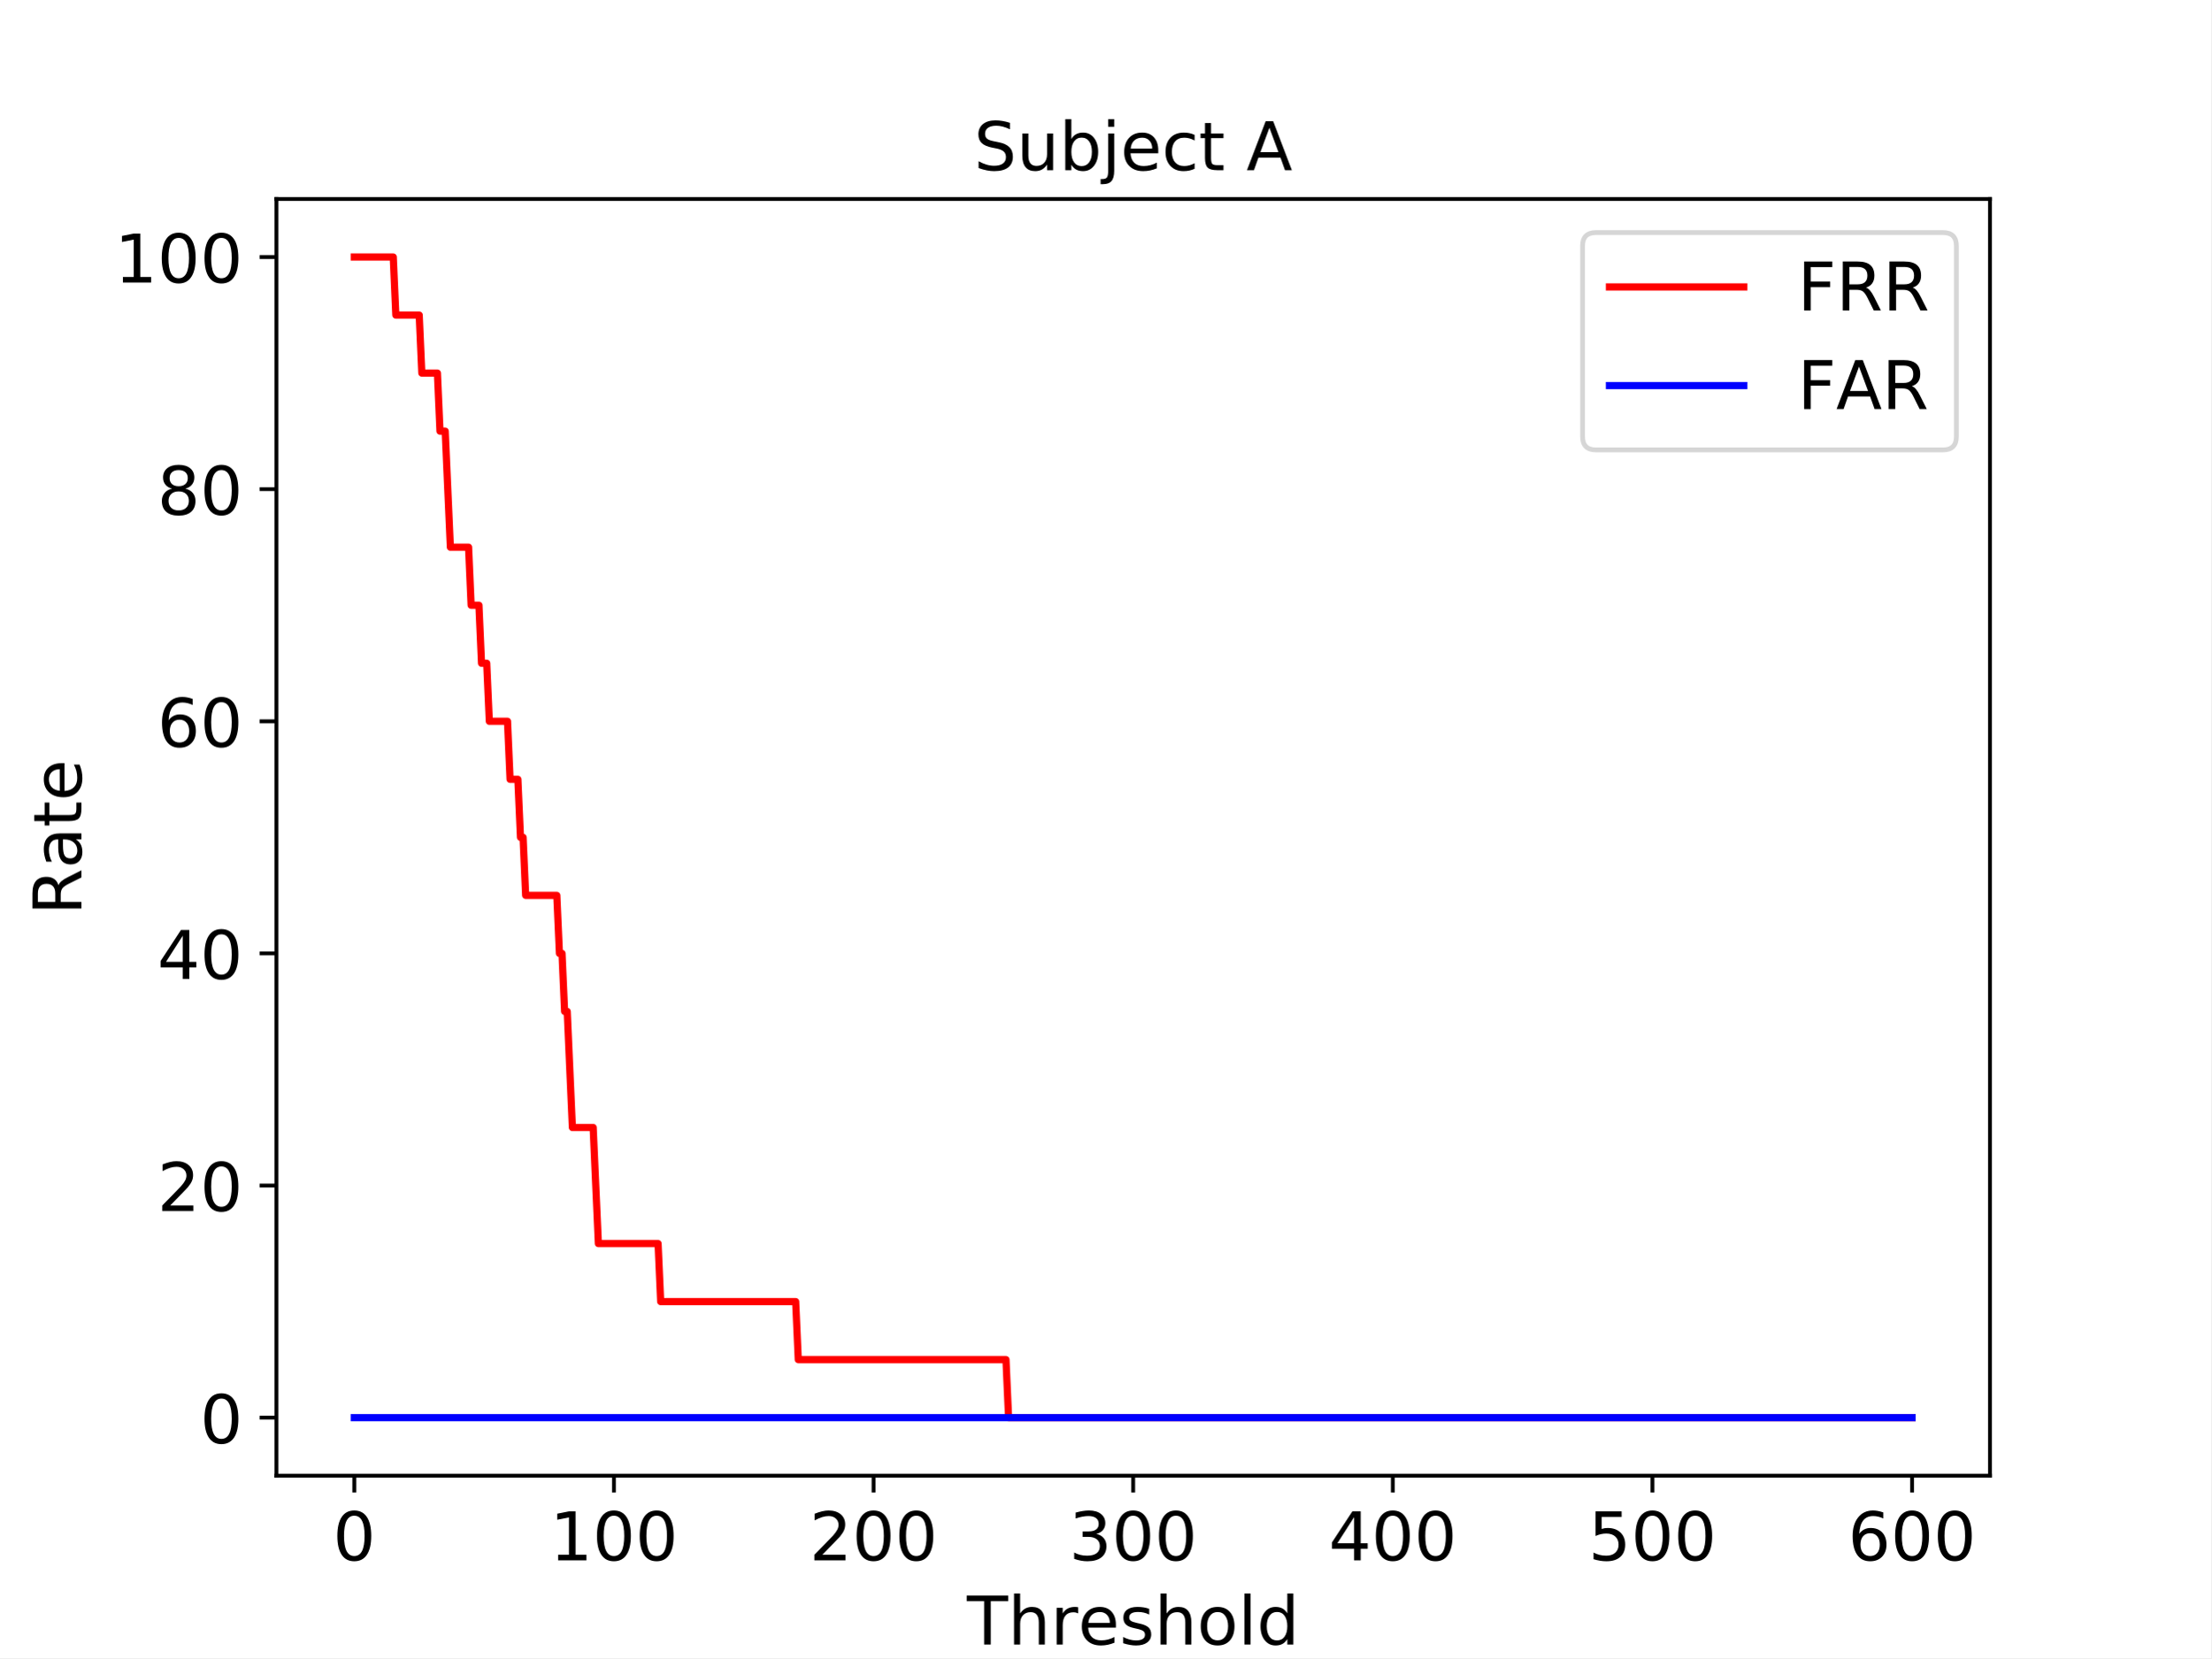
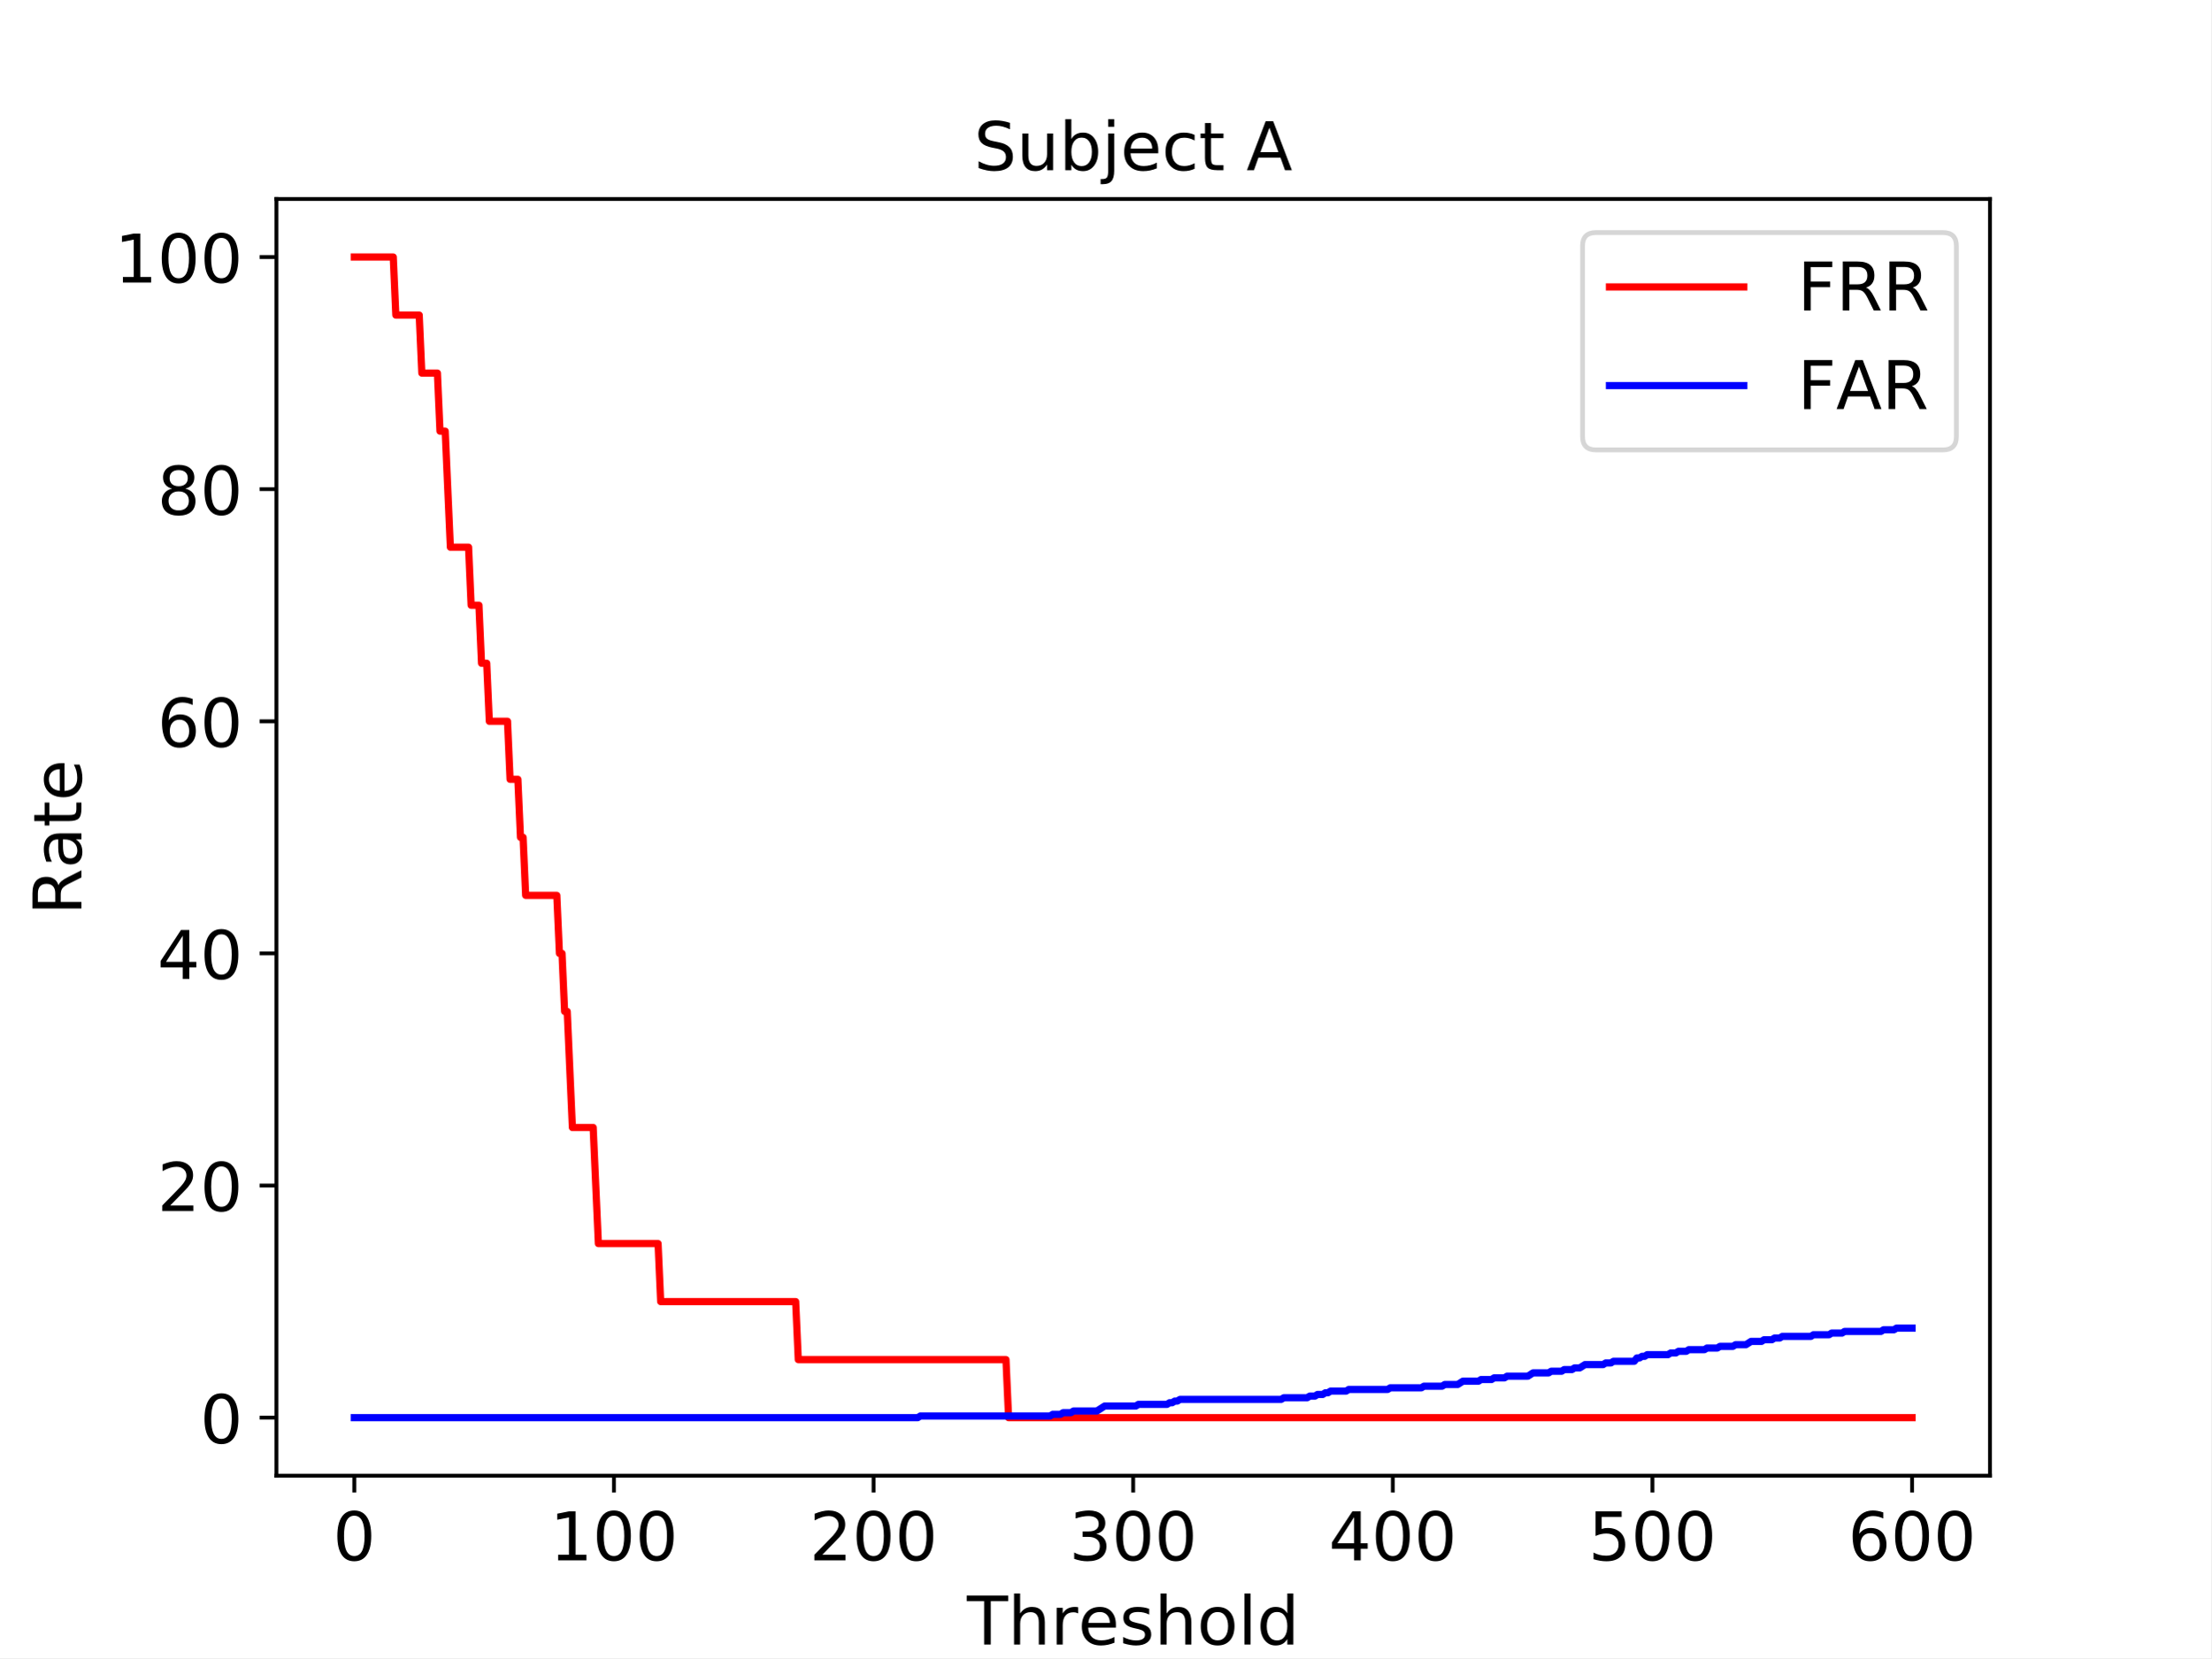
<svg xmlns="http://www.w3.org/2000/svg" xmlns:xlink="http://www.w3.org/1999/xlink" height="345.6pt" version="1.1" viewBox="0 0 460.8 345.6" width="460.8pt">
  <defs>
    <style type="text/css">
*{stroke-linecap:butt;stroke-linejoin:round;}
  </style>
  </defs>
  <g id="figure_1">
    <g id="patch_1">
      <path d="M 0 345.6  L 460.8 345.6  L 460.8 0  L 0 0  z " style="fill:#ffffff;" />
    </g>
    <g id="axes_1">
      <g id="patch_2">
        <path d="M 57.6 307.584  L 414.72 307.584  L 414.72 41.472  L 57.6 41.472  z " style="fill:#ffffff;" />
      </g>
      <g id="matplotlib.axis_1">
        <g id="xtick_1">
          <g id="line2d_1">
            <defs>
-               <path d="M 0 0  L 0 3.5  " id="m2a78f829f3" style="stroke:#000000;stroke-width:0.8;" />
-             </defs>
-             <g>
-               <use style="stroke:#000000;stroke-width:0.8;" x="73.833" xlink:href="#m2a78f829f3" y="307.584" />
+               <path d="M 0 0  L 0 3.5  " id="m91e8b7ef59" style="stroke:#000000;stroke-width:0.8;" />
+             </defs>
+             <g>
+               <use style="stroke:#000000;stroke-width:0.8;" x="73.833" xlink:href="#m91e8b7ef59" y="307.584" />
            </g>
          </g>
          <g id="text_1">
            <defs>
              <path d="M 31.781 66.406  Q 24.172 66.406 20.328 58.906  Q 16.5 51.422 16.5 36.375  Q 16.5 21.391 20.328 13.891  Q 24.172 6.391 31.781 6.391  Q 39.453 6.391 43.281 13.891  Q 47.125 21.391 47.125 36.375  Q 47.125 51.422 43.281 58.906  Q 39.453 66.406 31.781 66.406  z M 31.781 74.219  Q 44.047 74.219 50.516 64.516  Q 56.984 54.828 56.984 36.375  Q 56.984 17.969 50.516 8.266  Q 44.047 -1.422 31.781 -1.422  Q 19.531 -1.422 13.062 8.266  Q 6.594 17.969 6.594 36.375  Q 6.594 54.828 13.062 64.516  Q 19.531 74.219 31.781 74.219  z " id="DejaVuSans-48" />
            </defs>
            <g transform="translate(69.37898 325.2218)scale(0.14 -0.14)">
              <use xlink:href="#DejaVuSans-48" />
            </g>
          </g>
        </g>
        <g id="xtick_2">
          <g id="line2d_2">
            <g>
-               <use style="stroke:#000000;stroke-width:0.8;" x="127.942" xlink:href="#m2a78f829f3" y="307.584" />
+               <use style="stroke:#000000;stroke-width:0.8;" x="127.942" xlink:href="#m91e8b7ef59" y="307.584" />
            </g>
          </g>
          <g id="text_2">
            <defs>
              <path d="M 12.406 8.297  L 28.516 8.297  L 28.516 63.922  L 10.984 60.406  L 10.984 69.391  L 28.422 72.906  L 38.281 72.906  L 38.281 8.297  L 54.391 8.297  L 54.391 0  L 12.406 0  z " id="DejaVuSans-49" />
            </defs>
            <g transform="translate(114.5806 325.2218)scale(0.14 -0.14)">
              <use xlink:href="#DejaVuSans-49" />
              <use x="63.623" xlink:href="#DejaVuSans-48" />
              <use x="127.246" xlink:href="#DejaVuSans-48" />
            </g>
          </g>
        </g>
        <g id="xtick_3">
          <g id="line2d_3">
            <g>
-               <use style="stroke:#000000;stroke-width:0.8;" x="182.051" xlink:href="#m2a78f829f3" y="307.584" />
+               <use style="stroke:#000000;stroke-width:0.8;" x="182.051" xlink:href="#m91e8b7ef59" y="307.584" />
            </g>
          </g>
          <g id="text_3">
            <defs>
              <path d="M 19.188 8.297  L 53.609 8.297  L 53.609 0  L 7.328 0  L 7.328 8.297  Q 12.938 14.109 22.625 23.891  Q 32.328 33.688 34.812 36.531  Q 39.547 41.844 41.422 45.531  Q 43.312 49.219 43.312 52.781  Q 43.312 58.594 39.234 62.25  Q 35.156 65.922 28.609 65.922  Q 23.969 65.922 18.812 64.312  Q 13.672 62.703 7.812 59.422  L 7.812 69.391  Q 13.766 71.781 18.938 73  Q 24.125 74.219 28.422 74.219  Q 39.75 74.219 46.484 68.547  Q 53.219 62.891 53.219 53.422  Q 53.219 48.922 51.531 44.891  Q 49.859 40.875 45.406 35.406  Q 44.188 33.984 37.641 27.219  Q 31.109 20.453 19.188 8.297  z " id="DejaVuSans-50" />
            </defs>
            <g transform="translate(168.6897 325.2218)scale(0.14 -0.14)">
              <use xlink:href="#DejaVuSans-50" />
              <use x="63.623" xlink:href="#DejaVuSans-48" />
              <use x="127.246" xlink:href="#DejaVuSans-48" />
            </g>
          </g>
        </g>
        <g id="xtick_4">
          <g id="line2d_4">
            <g>
-               <use style="stroke:#000000;stroke-width:0.8;" x="236.16" xlink:href="#m2a78f829f3" y="307.584" />
+               <use style="stroke:#000000;stroke-width:0.8;" x="236.16" xlink:href="#m91e8b7ef59" y="307.584" />
            </g>
          </g>
          <g id="text_4">
            <defs>
              <path d="M 40.578 39.312  Q 47.656 37.797 51.625 33  Q 55.609 28.219 55.609 21.188  Q 55.609 10.406 48.188 4.484  Q 40.766 -1.422 27.094 -1.422  Q 22.516 -1.422 17.656 -0.516  Q 12.797 0.391 7.625 2.203  L 7.625 11.719  Q 11.719 9.328 16.594 8.109  Q 21.484 6.891 26.812 6.891  Q 36.078 6.891 40.938 10.547  Q 45.797 14.203 45.797 21.188  Q 45.797 27.641 41.281 31.266  Q 36.766 34.906 28.719 34.906  L 20.219 34.906  L 20.219 43.016  L 29.109 43.016  Q 36.375 43.016 40.234 45.922  Q 44.094 48.828 44.094 54.297  Q 44.094 59.906 40.109 62.906  Q 36.141 65.922 28.719 65.922  Q 24.656 65.922 20.016 65.031  Q 15.375 64.156 9.812 62.312  L 9.812 71.094  Q 15.438 72.656 20.344 73.438  Q 25.25 74.219 29.594 74.219  Q 40.828 74.219 47.359 69.109  Q 53.906 64.016 53.906 55.328  Q 53.906 49.266 50.438 45.094  Q 46.969 40.922 40.578 39.312  z " id="DejaVuSans-51" />
            </defs>
            <g transform="translate(222.7988 325.2218)scale(0.14 -0.14)">
              <use xlink:href="#DejaVuSans-51" />
              <use x="63.623" xlink:href="#DejaVuSans-48" />
              <use x="127.246" xlink:href="#DejaVuSans-48" />
            </g>
          </g>
        </g>
        <g id="xtick_5">
          <g id="line2d_5">
            <g>
-               <use style="stroke:#000000;stroke-width:0.8;" x="290.269" xlink:href="#m2a78f829f3" y="307.584" />
+               <use style="stroke:#000000;stroke-width:0.8;" x="290.269" xlink:href="#m91e8b7ef59" y="307.584" />
            </g>
          </g>
          <g id="text_5">
            <defs>
              <path d="M 37.797 64.312  L 12.891 25.391  L 37.797 25.391  z M 35.203 72.906  L 47.609 72.906  L 47.609 25.391  L 58.016 25.391  L 58.016 17.188  L 47.609 17.188  L 47.609 0  L 37.797 0  L 37.797 17.188  L 4.891 17.188  L 4.891 26.703  z " id="DejaVuSans-52" />
            </defs>
            <g transform="translate(276.9078 325.2218)scale(0.14 -0.14)">
              <use xlink:href="#DejaVuSans-52" />
              <use x="63.623" xlink:href="#DejaVuSans-48" />
              <use x="127.246" xlink:href="#DejaVuSans-48" />
            </g>
          </g>
        </g>
        <g id="xtick_6">
          <g id="line2d_6">
            <g>
-               <use style="stroke:#000000;stroke-width:0.8;" x="344.378" xlink:href="#m2a78f829f3" y="307.584" />
+               <use style="stroke:#000000;stroke-width:0.8;" x="344.378" xlink:href="#m91e8b7ef59" y="307.584" />
            </g>
          </g>
          <g id="text_6">
            <defs>
              <path d="M 10.797 72.906  L 49.516 72.906  L 49.516 64.594  L 19.828 64.594  L 19.828 46.734  Q 21.969 47.469 24.109 47.828  Q 26.266 48.188 28.422 48.188  Q 40.625 48.188 47.75 41.5  Q 54.891 34.812 54.891 23.391  Q 54.891 11.625 47.562 5.094  Q 40.234 -1.422 26.906 -1.422  Q 22.312 -1.422 17.547 -0.641  Q 12.797 0.141 7.719 1.703  L 7.719 11.625  Q 12.109 9.234 16.797 8.062  Q 21.484 6.891 26.703 6.891  Q 35.156 6.891 40.078 11.328  Q 45.016 15.766 45.016 23.391  Q 45.016 31 40.078 35.438  Q 35.156 39.891 26.703 39.891  Q 22.75 39.891 18.812 39.016  Q 14.891 38.141 10.797 36.281  z " id="DejaVuSans-53" />
            </defs>
            <g transform="translate(331.0169 325.2218)scale(0.14 -0.14)">
              <use xlink:href="#DejaVuSans-53" />
              <use x="63.623" xlink:href="#DejaVuSans-48" />
              <use x="127.246" xlink:href="#DejaVuSans-48" />
            </g>
          </g>
        </g>
        <g id="xtick_7">
          <g id="line2d_7">
            <g>
-               <use style="stroke:#000000;stroke-width:0.8;" x="398.487" xlink:href="#m2a78f829f3" y="307.584" />
+               <use style="stroke:#000000;stroke-width:0.8;" x="398.487" xlink:href="#m91e8b7ef59" y="307.584" />
            </g>
          </g>
          <g id="text_7">
            <defs>
              <path d="M 33.016 40.375  Q 26.375 40.375 22.484 35.828  Q 18.609 31.297 18.609 23.391  Q 18.609 15.531 22.484 10.953  Q 26.375 6.391 33.016 6.391  Q 39.656 6.391 43.531 10.953  Q 47.406 15.531 47.406 23.391  Q 47.406 31.297 43.531 35.828  Q 39.656 40.375 33.016 40.375  z M 52.594 71.297  L 52.594 62.312  Q 48.875 64.062 45.094 64.984  Q 41.312 65.922 37.594 65.922  Q 27.828 65.922 22.672 59.328  Q 17.531 52.734 16.797 39.406  Q 19.672 43.656 24.016 45.922  Q 28.375 48.188 33.594 48.188  Q 44.578 48.188 50.953 41.516  Q 57.328 34.859 57.328 23.391  Q 57.328 12.156 50.688 5.359  Q 44.047 -1.422 33.016 -1.422  Q 20.359 -1.422 13.672 8.266  Q 6.984 17.969 6.984 36.375  Q 6.984 53.656 15.188 63.938  Q 23.391 74.219 37.203 74.219  Q 40.922 74.219 44.703 73.484  Q 48.484 72.75 52.594 71.297  z " id="DejaVuSans-54" />
            </defs>
            <g transform="translate(385.126 325.2218)scale(0.14 -0.14)">
              <use xlink:href="#DejaVuSans-54" />
              <use x="63.623" xlink:href="#DejaVuSans-48" />
              <use x="127.246" xlink:href="#DejaVuSans-48" />
            </g>
          </g>
        </g>
        <g id="text_8">
          <defs>
            <path d="M -0.297 72.906  L 61.375 72.906  L 61.375 64.594  L 35.5 64.594  L 35.5 0  L 25.594 0  L 25.594 64.594  L -0.297 64.594  z " id="DejaVuSans-84" />
            <path d="M 54.891 33.016  L 54.891 0  L 45.906 0  L 45.906 32.719  Q 45.906 40.484 42.875 44.328  Q 39.844 48.188 33.797 48.188  Q 26.516 48.188 22.312 43.547  Q 18.109 38.922 18.109 30.906  L 18.109 0  L 9.078 0  L 9.078 75.984  L 18.109 75.984  L 18.109 46.188  Q 21.344 51.125 25.703 53.562  Q 30.078 56 35.797 56  Q 45.219 56 50.047 50.172  Q 54.891 44.344 54.891 33.016  z " id="DejaVuSans-104" />
            <path d="M 41.109 46.297  Q 39.594 47.172 37.812 47.578  Q 36.031 48 33.891 48  Q 26.266 48 22.188 43.047  Q 18.109 38.094 18.109 28.812  L 18.109 0  L 9.078 0  L 9.078 54.688  L 18.109 54.688  L 18.109 46.188  Q 20.953 51.172 25.484 53.578  Q 30.031 56 36.531 56  Q 37.453 56 38.578 55.875  Q 39.703 55.766 41.062 55.516  z " id="DejaVuSans-114" />
            <path d="M 56.203 29.594  L 56.203 25.203  L 14.891 25.203  Q 15.484 15.922 20.484 11.062  Q 25.484 6.203 34.422 6.203  Q 39.594 6.203 44.453 7.469  Q 49.312 8.734 54.109 11.281  L 54.109 2.781  Q 49.266 0.734 44.188 -0.344  Q 39.109 -1.422 33.891 -1.422  Q 20.797 -1.422 13.156 6.188  Q 5.516 13.812 5.516 26.812  Q 5.516 40.234 12.766 48.109  Q 20.016 56 32.328 56  Q 43.359 56 49.781 48.891  Q 56.203 41.797 56.203 29.594  z M 47.219 32.234  Q 47.125 39.594 43.094 43.984  Q 39.062 48.391 32.422 48.391  Q 24.906 48.391 20.391 44.141  Q 15.875 39.891 15.188 32.172  z " id="DejaVuSans-101" />
            <path d="M 44.281 53.078  L 44.281 44.578  Q 40.484 46.531 36.375 47.5  Q 32.281 48.484 27.875 48.484  Q 21.188 48.484 17.844 46.438  Q 14.5 44.391 14.5 40.281  Q 14.5 37.156 16.891 35.375  Q 19.281 33.594 26.516 31.984  L 29.594 31.297  Q 39.156 29.25 43.188 25.516  Q 47.219 21.781 47.219 15.094  Q 47.219 7.469 41.188 3.016  Q 35.156 -1.422 24.609 -1.422  Q 20.219 -1.422 15.453 -0.562  Q 10.688 0.297 5.422 2  L 5.422 11.281  Q 10.406 8.688 15.234 7.391  Q 20.062 6.109 24.812 6.109  Q 31.156 6.109 34.562 8.281  Q 37.984 10.453 37.984 14.406  Q 37.984 18.062 35.516 20.016  Q 33.062 21.969 24.703 23.781  L 21.578 24.516  Q 13.234 26.266 9.516 29.906  Q 5.812 33.547 5.812 39.891  Q 5.812 47.609 11.281 51.797  Q 16.75 56 26.812 56  Q 31.781 56 36.172 55.266  Q 40.578 54.547 44.281 53.078  z " id="DejaVuSans-115" />
            <path d="M 30.609 48.391  Q 23.391 48.391 19.188 42.75  Q 14.984 37.109 14.984 27.297  Q 14.984 17.484 19.156 11.844  Q 23.344 6.203 30.609 6.203  Q 37.797 6.203 41.984 11.859  Q 46.188 17.531 46.188 27.297  Q 46.188 37.016 41.984 42.703  Q 37.797 48.391 30.609 48.391  z M 30.609 56  Q 42.328 56 49.016 48.375  Q 55.719 40.766 55.719 27.297  Q 55.719 13.875 49.016 6.219  Q 42.328 -1.422 30.609 -1.422  Q 18.844 -1.422 12.172 6.219  Q 5.516 13.875 5.516 27.297  Q 5.516 40.766 12.172 48.375  Q 18.844 56 30.609 56  z " id="DejaVuSans-111" />
            <path d="M 9.422 75.984  L 18.406 75.984  L 18.406 0  L 9.422 0  z " id="DejaVuSans-108" />
            <path d="M 45.406 46.391  L 45.406 75.984  L 54.391 75.984  L 54.391 0  L 45.406 0  L 45.406 8.203  Q 42.578 3.328 38.25 0.953  Q 33.938 -1.422 27.875 -1.422  Q 17.969 -1.422 11.734 6.484  Q 5.516 14.406 5.516 27.297  Q 5.516 40.188 11.734 48.094  Q 17.969 56 27.875 56  Q 33.938 56 38.25 53.625  Q 42.578 51.266 45.406 46.391  z M 14.797 27.297  Q 14.797 17.391 18.875 11.75  Q 22.953 6.109 30.078 6.109  Q 37.203 6.109 41.297 11.75  Q 45.406 17.391 45.406 27.297  Q 45.406 37.203 41.297 42.844  Q 37.203 48.484 30.078 48.484  Q 22.953 48.484 18.875 42.844  Q 14.797 37.203 14.797 27.297  z " id="DejaVuSans-100" />
          </defs>
          <g transform="translate(201.5111 342.7712)scale(0.14 -0.14)">
            <use xlink:href="#DejaVuSans-84" />
            <use x="61.084" xlink:href="#DejaVuSans-104" />
            <use x="124.463" xlink:href="#DejaVuSans-114" />
            <use x="165.545" xlink:href="#DejaVuSans-101" />
            <use x="227.068" xlink:href="#DejaVuSans-115" />
            <use x="279.168" xlink:href="#DejaVuSans-104" />
            <use x="342.547" xlink:href="#DejaVuSans-111" />
            <use x="403.729" xlink:href="#DejaVuSans-108" />
            <use x="431.512" xlink:href="#DejaVuSans-100" />
          </g>
        </g>
      </g>
      <g id="matplotlib.axis_2">
        <g id="ytick_1">
          <g id="line2d_8">
            <defs>
-               <path d="M 0 0  L -3.5 0  " id="mb78de0b9f9" style="stroke:#000000;stroke-width:0.8;" />
-             </defs>
-             <g>
-               <use style="stroke:#000000;stroke-width:0.8;" x="57.6" xlink:href="#mb78de0b9f9" y="295.488" />
+               <path d="M 0 0  L -3.5 0  " id="m3e7b7b924e" style="stroke:#000000;stroke-width:0.8;" />
+             </defs>
+             <g>
+               <use style="stroke:#000000;stroke-width:0.8;" x="57.6" xlink:href="#m3e7b7b924e" y="295.488" />
            </g>
          </g>
          <g id="text_9">
            <g transform="translate(41.6925 300.8069)scale(0.14 -0.14)">
              <use xlink:href="#DejaVuSans-48" />
            </g>
          </g>
        </g>
        <g id="ytick_2">
          <g id="line2d_9">
            <g>
-               <use style="stroke:#000000;stroke-width:0.8;" x="57.6" xlink:href="#mb78de0b9f9" y="247.104" />
+               <use style="stroke:#000000;stroke-width:0.8;" x="57.6" xlink:href="#m3e7b7b924e" y="247.104" />
            </g>
          </g>
          <g id="text_10">
            <g transform="translate(32.785 252.4229)scale(0.14 -0.14)">
              <use xlink:href="#DejaVuSans-50" />
              <use x="63.623" xlink:href="#DejaVuSans-48" />
            </g>
          </g>
        </g>
        <g id="ytick_3">
          <g id="line2d_10">
            <g>
-               <use style="stroke:#000000;stroke-width:0.8;" x="57.6" xlink:href="#mb78de0b9f9" y="198.72" />
+               <use style="stroke:#000000;stroke-width:0.8;" x="57.6" xlink:href="#m3e7b7b924e" y="198.72" />
            </g>
          </g>
          <g id="text_11">
            <g transform="translate(32.785 204.0389)scale(0.14 -0.14)">
              <use xlink:href="#DejaVuSans-52" />
              <use x="63.623" xlink:href="#DejaVuSans-48" />
            </g>
          </g>
        </g>
        <g id="ytick_4">
          <g id="line2d_11">
            <g>
-               <use style="stroke:#000000;stroke-width:0.8;" x="57.6" xlink:href="#mb78de0b9f9" y="150.336" />
+               <use style="stroke:#000000;stroke-width:0.8;" x="57.6" xlink:href="#m3e7b7b924e" y="150.336" />
            </g>
          </g>
          <g id="text_12">
            <g transform="translate(32.785 155.6549)scale(0.14 -0.14)">
              <use xlink:href="#DejaVuSans-54" />
              <use x="63.623" xlink:href="#DejaVuSans-48" />
            </g>
          </g>
        </g>
        <g id="ytick_5">
          <g id="line2d_12">
            <g>
-               <use style="stroke:#000000;stroke-width:0.8;" x="57.6" xlink:href="#mb78de0b9f9" y="101.952" />
+               <use style="stroke:#000000;stroke-width:0.8;" x="57.6" xlink:href="#m3e7b7b924e" y="101.952" />
            </g>
          </g>
          <g id="text_13">
            <defs>
              <path d="M 31.781 34.625  Q 24.75 34.625 20.719 30.859  Q 16.703 27.094 16.703 20.516  Q 16.703 13.922 20.719 10.156  Q 24.75 6.391 31.781 6.391  Q 38.812 6.391 42.859 10.172  Q 46.922 13.969 46.922 20.516  Q 46.922 27.094 42.891 30.859  Q 38.875 34.625 31.781 34.625  z M 21.922 38.812  Q 15.578 40.375 12.031 44.719  Q 8.5 49.078 8.5 55.328  Q 8.5 64.062 14.719 69.141  Q 20.953 74.219 31.781 74.219  Q 42.672 74.219 48.875 69.141  Q 55.078 64.062 55.078 55.328  Q 55.078 49.078 51.531 44.719  Q 48 40.375 41.703 38.812  Q 48.828 37.156 52.797 32.312  Q 56.781 27.484 56.781 20.516  Q 56.781 9.906 50.312 4.234  Q 43.844 -1.422 31.781 -1.422  Q 19.734 -1.422 13.25 4.234  Q 6.781 9.906 6.781 20.516  Q 6.781 27.484 10.781 32.312  Q 14.797 37.156 21.922 38.812  z M 18.312 54.391  Q 18.312 48.734 21.844 45.562  Q 25.391 42.391 31.781 42.391  Q 38.141 42.391 41.719 45.562  Q 45.312 48.734 45.312 54.391  Q 45.312 60.062 41.719 63.234  Q 38.141 66.406 31.781 66.406  Q 25.391 66.406 21.844 63.234  Q 18.312 60.062 18.312 54.391  z " id="DejaVuSans-56" />
            </defs>
            <g transform="translate(32.785 107.2709)scale(0.14 -0.14)">
              <use xlink:href="#DejaVuSans-56" />
              <use x="63.623" xlink:href="#DejaVuSans-48" />
            </g>
          </g>
        </g>
        <g id="ytick_6">
          <g id="line2d_13">
            <g>
-               <use style="stroke:#000000;stroke-width:0.8;" x="57.6" xlink:href="#mb78de0b9f9" y="53.568" />
+               <use style="stroke:#000000;stroke-width:0.8;" x="57.6" xlink:href="#m3e7b7b924e" y="53.568" />
            </g>
          </g>
          <g id="text_14">
            <g transform="translate(23.8775 58.88691)scale(0.14 -0.14)">
              <use xlink:href="#DejaVuSans-49" />
              <use x="63.623" xlink:href="#DejaVuSans-48" />
              <use x="127.246" xlink:href="#DejaVuSans-48" />
            </g>
          </g>
        </g>
        <g id="text_15">
          <defs>
            <path d="M 44.391 34.188  Q 47.562 33.109 50.562 29.594  Q 53.562 26.078 56.594 19.922  L 66.609 0  L 56 0  L 46.688 18.703  Q 43.062 26.031 39.672 28.422  Q 36.281 30.812 30.422 30.812  L 19.672 30.812  L 19.672 0  L 9.812 0  L 9.812 72.906  L 32.078 72.906  Q 44.578 72.906 50.734 67.672  Q 56.891 62.453 56.891 51.906  Q 56.891 45.016 53.688 40.469  Q 50.484 35.938 44.391 34.188  z M 19.672 64.797  L 19.672 38.922  L 32.078 38.922  Q 39.203 38.922 42.844 42.219  Q 46.484 45.516 46.484 51.906  Q 46.484 58.297 42.844 61.547  Q 39.203 64.797 32.078 64.797  z " id="DejaVuSans-82" />
            <path d="M 34.281 27.484  Q 23.391 27.484 19.188 25  Q 14.984 22.516 14.984 16.5  Q 14.984 11.719 18.141 8.906  Q 21.297 6.109 26.703 6.109  Q 34.188 6.109 38.703 11.406  Q 43.219 16.703 43.219 25.484  L 43.219 27.484  z M 52.203 31.203  L 52.203 0  L 43.219 0  L 43.219 8.297  Q 40.141 3.328 35.547 0.953  Q 30.953 -1.422 24.312 -1.422  Q 15.922 -1.422 10.953 3.297  Q 6 8.016 6 15.922  Q 6 25.141 12.172 29.828  Q 18.359 34.516 30.609 34.516  L 43.219 34.516  L 43.219 35.406  Q 43.219 41.609 39.141 45  Q 35.062 48.391 27.688 48.391  Q 23 48.391 18.547 47.266  Q 14.109 46.141 10.016 43.891  L 10.016 52.203  Q 14.938 54.109 19.578 55.047  Q 24.219 56 28.609 56  Q 40.484 56 46.344 49.844  Q 52.203 43.703 52.203 31.203  z " id="DejaVuSans-97" />
            <path d="M 18.312 70.219  L 18.312 54.688  L 36.812 54.688  L 36.812 47.703  L 18.312 47.703  L 18.312 18.016  Q 18.312 11.328 20.141 9.422  Q 21.969 7.516 27.594 7.516  L 36.812 7.516  L 36.812 0  L 27.594 0  Q 17.188 0 13.234 3.875  Q 9.281 7.766 9.281 18.016  L 9.281 47.703  L 2.688 47.703  L 2.688 54.688  L 9.281 54.688  L 9.281 70.219  z " id="DejaVuSans-116" />
          </defs>
          <g transform="translate(16.96594 190.7308)rotate(-90)scale(0.14 -0.14)">
            <use xlink:href="#DejaVuSans-82" />
            <use x="69.451" xlink:href="#DejaVuSans-97" />
            <use x="130.73" xlink:href="#DejaVuSans-116" />
            <use x="169.939" xlink:href="#DejaVuSans-101" />
          </g>
        </g>
      </g>
      <g id="line2d_14">
-         <path clip-path="url(#pc885d0dd33)" d="M 73.833 53.568  L 81.949 53.568  L 82.49 65.664  L 87.36 65.664  L 87.901 77.76  L 91.148 77.76  L 91.689 89.856  L 92.771 89.856  L 93.853 114.048  L 97.641 114.048  L 98.182 126.144  L 99.805 126.144  L 100.346 138.24  L 101.428 138.24  L 101.969 150.336  L 105.757 150.336  L 106.298 162.432  L 107.921 162.432  L 108.463 174.528  L 109.004 174.528  L 109.545 186.624  L 116.038 186.624  L 116.579 198.72  L 117.12 198.72  L 117.661 210.816  L 118.202 210.816  L 119.284 235.008  L 123.613 235.008  L 124.695 259.2  L 137.14 259.2  L 137.681 271.296  L 165.818 271.296  L 166.359 283.392  L 209.647 283.392  L 210.188 295.488  L 398.487 295.488  L 398.487 295.488  " style="fill:none;stroke:#ff0000;stroke-linecap:square;stroke-width:1.5;" />
+         <path clip-path="url(#p9f47fafa52)" d="M 73.833 53.568  L 81.949 53.568  L 82.49 65.664  L 87.36 65.664  L 87.901 77.76  L 91.148 77.76  L 91.689 89.856  L 92.771 89.856  L 93.853 114.048  L 97.641 114.048  L 98.182 126.144  L 99.805 126.144  L 100.346 138.24  L 101.428 138.24  L 101.969 150.336  L 105.757 150.336  L 106.298 162.432  L 107.921 162.432  L 108.463 174.528  L 109.004 174.528  L 109.545 186.624  L 116.038 186.624  L 116.579 198.72  L 117.12 198.72  L 117.661 210.816  L 118.202 210.816  L 119.284 235.008  L 123.613 235.008  L 124.695 259.2  L 137.14 259.2  L 137.681 271.296  L 165.818 271.296  L 166.359 283.392  L 209.647 283.392  L 210.188 295.488  L 398.487 295.488  L 398.487 295.488  " style="fill:none;stroke:#ff0000;stroke-linecap:square;stroke-width:1.5;" />
      </g>
      <g id="line2d_15">
-         <path clip-path="url(#pc885d0dd33)" d="M 73.833 295.488  L 398.487 295.488  L 398.487 295.488  " style="fill:none;stroke:#0000ff;stroke-linecap:square;stroke-width:1.5;" />
+         <path clip-path="url(#p9f47fafa52)" d="M 73.833 295.488  L 191.249 295.488  L 191.791 295.142  L 218.845 295.142  L 219.386 294.797  L 221.009 294.797  L 221.551 294.451  L 223.174 294.451  L 223.715 294.106  L 228.585 294.106  L 230.208 293.069  L 236.701 293.069  L 237.242 292.723  L 243.194 292.723  L 243.735 292.378  L 244.276 292.378  L 244.817 292.032  L 245.359 292.032  L 245.9 291.686  L 267.002 291.686  L 267.543 291.341  L 272.413 291.341  L 272.954 290.995  L 274.036 290.995  L 274.577 290.65  L 275.66 290.65  L 276.201 290.304  L 276.742 290.304  L 277.283 289.958  L 280.529 289.958  L 281.071 289.613  L 289.187 289.613  L 289.728 289.267  L 296.221 289.267  L 296.762 288.922  L 300.55 288.922  L 301.091 288.576  L 303.796 288.576  L 304.879 287.885  L 308.125 287.885  L 308.666 287.539  L 310.831 287.539  L 311.372 287.194  L 313.536 287.194  L 314.077 286.848  L 318.406 286.848  L 319.488 286.157  L 322.735 286.157  L 323.276 285.811  L 325.44 285.811  L 325.981 285.466  L 327.604 285.466  L 328.145 285.12  L 329.228 285.12  L 330.31 284.429  L 334.097 284.429  L 334.639 284.083  L 335.721 284.083  L 336.262 283.738  L 340.591 283.738  L 341.132 283.046  L 341.673 283.046  L 342.214 282.701  L 342.755 282.701  L 343.296 282.355  L 347.625 282.355  L 348.166 282.01  L 349.248 282.01  L 349.789 281.664  L 351.412 281.664  L 351.953 281.318  L 355.2 281.318  L 355.741 280.973  L 357.905 280.973  L 358.447 280.627  L 361.152 280.627  L 361.693 280.282  L 363.857 280.282  L 364.94 279.59  L 367.104 279.59  L 367.645 279.245  L 369.268 279.245  L 369.809 278.899  L 370.892 278.899  L 371.433 278.554  L 377.385 278.554  L 377.926 278.208  L 381.172 278.208  L 381.713 277.862  L 383.878 277.862  L 384.419 277.517  L 391.994 277.517  L 392.535 277.171  L 394.7 277.171  L 395.241 276.826  L 398.487 276.826  L 398.487 276.826  " style="fill:none;stroke:#0000ff;stroke-linecap:square;stroke-width:1.5;" />
      </g>
      <g id="patch_3">
        <path d="M 57.6 307.584  L 57.6 41.472  " style="fill:none;stroke:#000000;stroke-linecap:square;stroke-linejoin:miter;stroke-width:0.8;" />
      </g>
      <g id="patch_4">
        <path d="M 414.72 307.584  L 414.72 41.472  " style="fill:none;stroke:#000000;stroke-linecap:square;stroke-linejoin:miter;stroke-width:0.8;" />
      </g>
      <g id="patch_5">
        <path d="M 57.6 307.584  L 414.72 307.584  " style="fill:none;stroke:#000000;stroke-linecap:square;stroke-linejoin:miter;stroke-width:0.8;" />
      </g>
      <g id="patch_6">
        <path d="M 57.6 41.472  L 414.72 41.472  " style="fill:none;stroke:#000000;stroke-linecap:square;stroke-linejoin:miter;stroke-width:0.8;" />
      </g>
      <g id="text_16">
        <defs>
          <path d="M 53.516 70.516  L 53.516 60.891  Q 47.906 63.578 42.922 64.891  Q 37.938 66.219 33.297 66.219  Q 25.25 66.219 20.875 63.094  Q 16.5 59.969 16.5 54.203  Q 16.5 49.359 19.406 46.891  Q 22.312 44.438 30.422 42.922  L 36.375 41.703  Q 47.406 39.594 52.656 34.297  Q 57.906 29 57.906 20.125  Q 57.906 9.516 50.797 4.047  Q 43.703 -1.422 29.984 -1.422  Q 24.812 -1.422 18.969 -0.25  Q 13.141 0.922 6.891 3.219  L 6.891 13.375  Q 12.891 10.016 18.656 8.297  Q 24.422 6.594 29.984 6.594  Q 38.422 6.594 43.016 9.906  Q 47.609 13.234 47.609 19.391  Q 47.609 24.75 44.312 27.781  Q 41.016 30.812 33.5 32.328  L 27.484 33.5  Q 16.453 35.688 11.516 40.375  Q 6.594 45.062 6.594 53.422  Q 6.594 63.094 13.406 68.656  Q 20.219 74.219 32.172 74.219  Q 37.312 74.219 42.625 73.281  Q 47.953 72.359 53.516 70.516  z " id="DejaVuSans-83" />
          <path d="M 8.5 21.578  L 8.5 54.688  L 17.484 54.688  L 17.484 21.922  Q 17.484 14.156 20.5 10.266  Q 23.531 6.391 29.594 6.391  Q 36.859 6.391 41.078 11.031  Q 45.312 15.672 45.312 23.688  L 45.312 54.688  L 54.297 54.688  L 54.297 0  L 45.312 0  L 45.312 8.406  Q 42.047 3.422 37.719 1  Q 33.406 -1.422 27.688 -1.422  Q 18.266 -1.422 13.375 4.438  Q 8.5 10.297 8.5 21.578  z M 31.109 56  z " id="DejaVuSans-117" />
          <path d="M 48.688 27.297  Q 48.688 37.203 44.609 42.844  Q 40.531 48.484 33.406 48.484  Q 26.266 48.484 22.188 42.844  Q 18.109 37.203 18.109 27.297  Q 18.109 17.391 22.188 11.75  Q 26.266 6.109 33.406 6.109  Q 40.531 6.109 44.609 11.75  Q 48.688 17.391 48.688 27.297  z M 18.109 46.391  Q 20.953 51.266 25.266 53.625  Q 29.594 56 35.594 56  Q 45.562 56 51.781 48.094  Q 58.016 40.188 58.016 27.297  Q 58.016 14.406 51.781 6.484  Q 45.562 -1.422 35.594 -1.422  Q 29.594 -1.422 25.266 0.953  Q 20.953 3.328 18.109 8.203  L 18.109 0  L 9.078 0  L 9.078 75.984  L 18.109 75.984  z " id="DejaVuSans-98" />
          <path d="M 9.422 54.688  L 18.406 54.688  L 18.406 -0.984  Q 18.406 -11.422 14.422 -16.109  Q 10.453 -20.797 1.609 -20.797  L -1.812 -20.797  L -1.812 -13.188  L 0.594 -13.188  Q 5.719 -13.188 7.562 -10.812  Q 9.422 -8.453 9.422 -0.984  z M 9.422 75.984  L 18.406 75.984  L 18.406 64.594  L 9.422 64.594  z " id="DejaVuSans-106" />
          <path d="M 48.781 52.594  L 48.781 44.188  Q 44.969 46.297 41.141 47.344  Q 37.312 48.391 33.406 48.391  Q 24.656 48.391 19.812 42.844  Q 14.984 37.312 14.984 27.297  Q 14.984 17.281 19.812 11.734  Q 24.656 6.203 33.406 6.203  Q 37.312 6.203 41.141 7.25  Q 44.969 8.297 48.781 10.406  L 48.781 2.094  Q 45.016 0.344 40.984 -0.531  Q 36.969 -1.422 32.422 -1.422  Q 20.062 -1.422 12.781 6.344  Q 5.516 14.109 5.516 27.297  Q 5.516 40.672 12.859 48.328  Q 20.219 56 33.016 56  Q 37.156 56 41.109 55.141  Q 45.062 54.297 48.781 52.594  z " id="DejaVuSans-99" />
          <path id="DejaVuSans-32" />
          <path d="M 34.188 63.188  L 20.797 26.906  L 47.609 26.906  z M 28.609 72.906  L 39.797 72.906  L 67.578 0  L 57.328 0  L 50.688 18.703  L 17.828 18.703  L 11.188 0  L 0.781 0  z " id="DejaVuSans-65" />
        </defs>
        <g transform="translate(202.9778 35.472)scale(0.14 -0.14)">
          <use xlink:href="#DejaVuSans-83" />
          <use x="63.477" xlink:href="#DejaVuSans-117" />
          <use x="126.855" xlink:href="#DejaVuSans-98" />
          <use x="190.332" xlink:href="#DejaVuSans-106" />
          <use x="218.115" xlink:href="#DejaVuSans-101" />
          <use x="279.639" xlink:href="#DejaVuSans-99" />
          <use x="334.619" xlink:href="#DejaVuSans-116" />
          <use x="373.828" xlink:href="#DejaVuSans-32" />
          <use x="405.615" xlink:href="#DejaVuSans-65" />
        </g>
      </g>
      <g id="legend_1">
        <g id="patch_7">
          <path d="M 332.612 93.771  L 404.92 93.771  Q 407.72 93.771 407.72 90.971  L 407.72 51.272  Q 407.72 48.472 404.92 48.472  L 332.612 48.472  Q 329.812 48.472 329.812 51.272  L 329.812 90.971  Q 329.812 93.771 332.612 93.771  z " style="fill:#ffffff;opacity:0.8;stroke:#cccccc;stroke-linejoin:miter;" />
        </g>
        <g id="line2d_16">
          <path d="M 335.412 59.81  L 363.412 59.81  " style="fill:none;stroke:#ff0000;stroke-linecap:square;stroke-width:1.5;" />
        </g>
        <g id="line2d_17" />
        <g id="text_17">
          <defs>
            <path d="M 9.812 72.906  L 51.703 72.906  L 51.703 64.594  L 19.672 64.594  L 19.672 43.109  L 48.578 43.109  L 48.578 34.812  L 19.672 34.812  L 19.672 0  L 9.812 0  z " id="DejaVuSans-70" />
          </defs>
          <g transform="translate(374.6122 64.70981)scale(0.14 -0.14)">
            <use xlink:href="#DejaVuSans-70" />
            <use x="57.52" xlink:href="#DejaVuSans-82" />
            <use x="127.002" xlink:href="#DejaVuSans-82" />
          </g>
        </g>
        <g id="line2d_18">
          <path d="M 335.412 80.359  L 363.412 80.359  " style="fill:none;stroke:#0000ff;stroke-linecap:square;stroke-width:1.5;" />
        </g>
        <g id="line2d_19" />
        <g id="text_18">
          <g transform="translate(374.6122 85.25919)scale(0.14 -0.14)">
            <use xlink:href="#DejaVuSans-70" />
            <use x="57.379" xlink:href="#DejaVuSans-65" />
            <use x="125.787" xlink:href="#DejaVuSans-82" />
          </g>
        </g>
      </g>
    </g>
  </g>
  <defs>
-     <clipPath id="pc885d0dd33">
+     <clipPath id="p9f47fafa52">
      <rect height="266.112" width="357.12" x="57.6" y="41.472" />
    </clipPath>
  </defs>
</svg>
